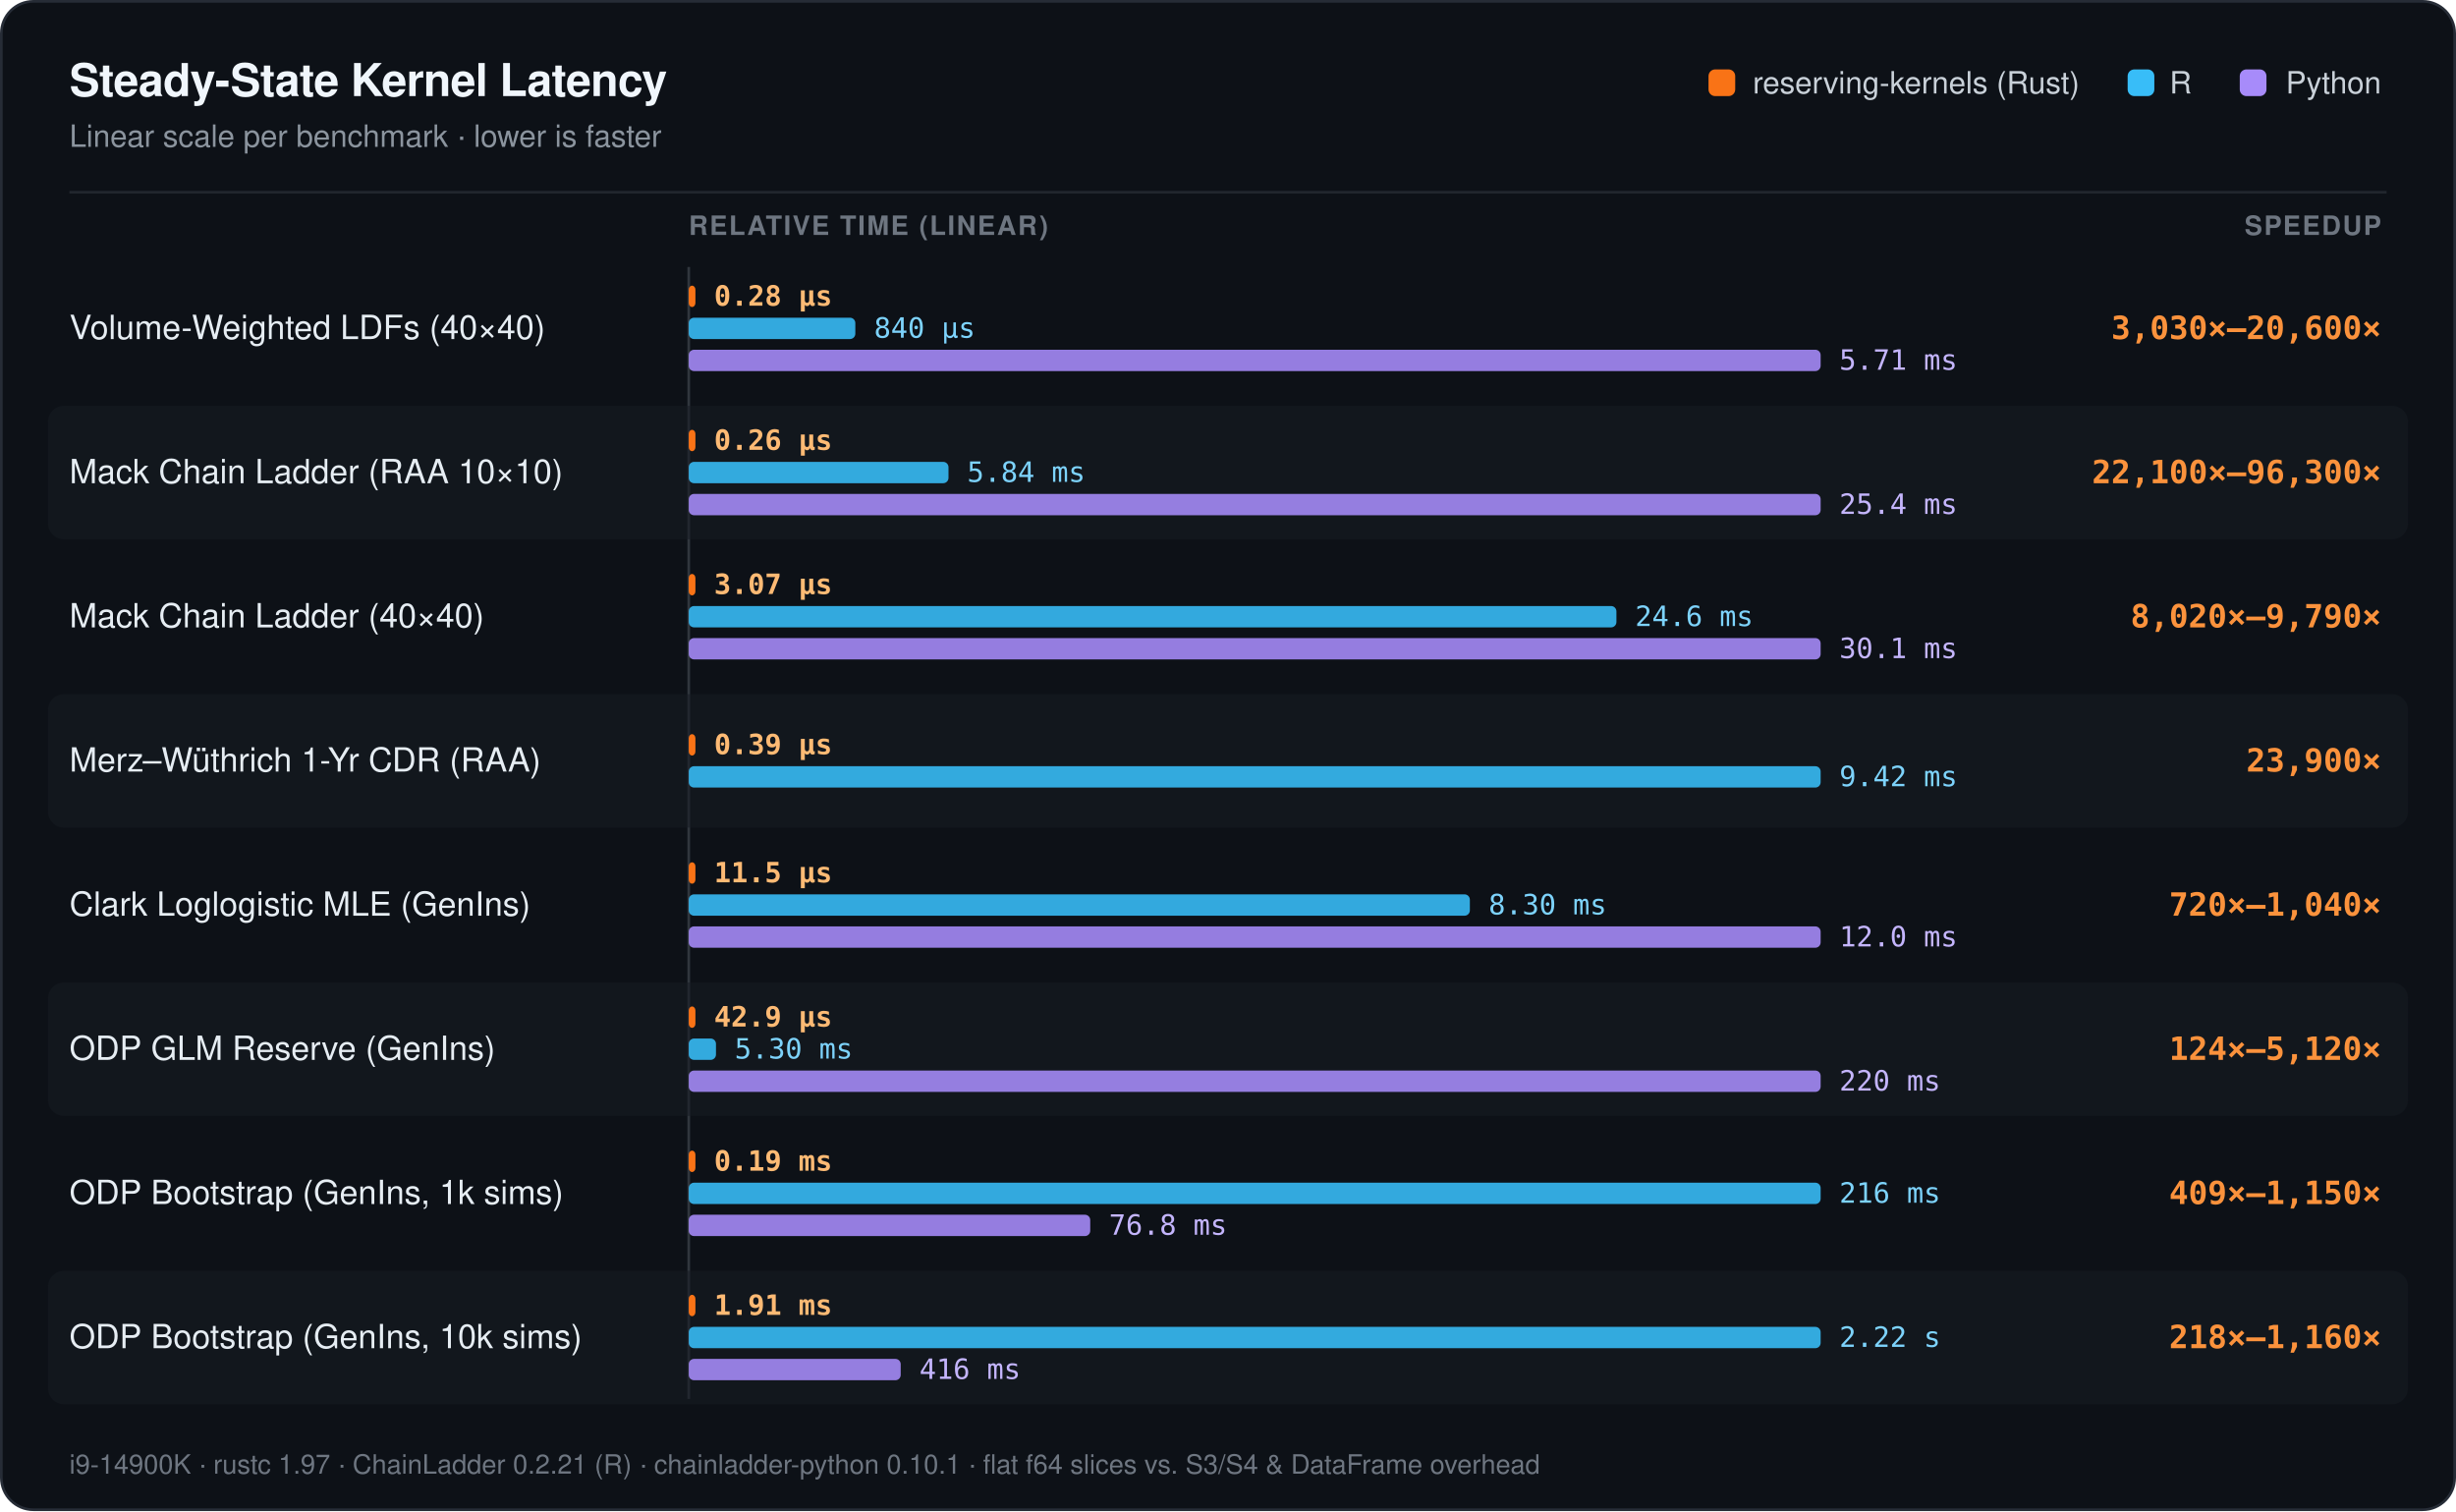
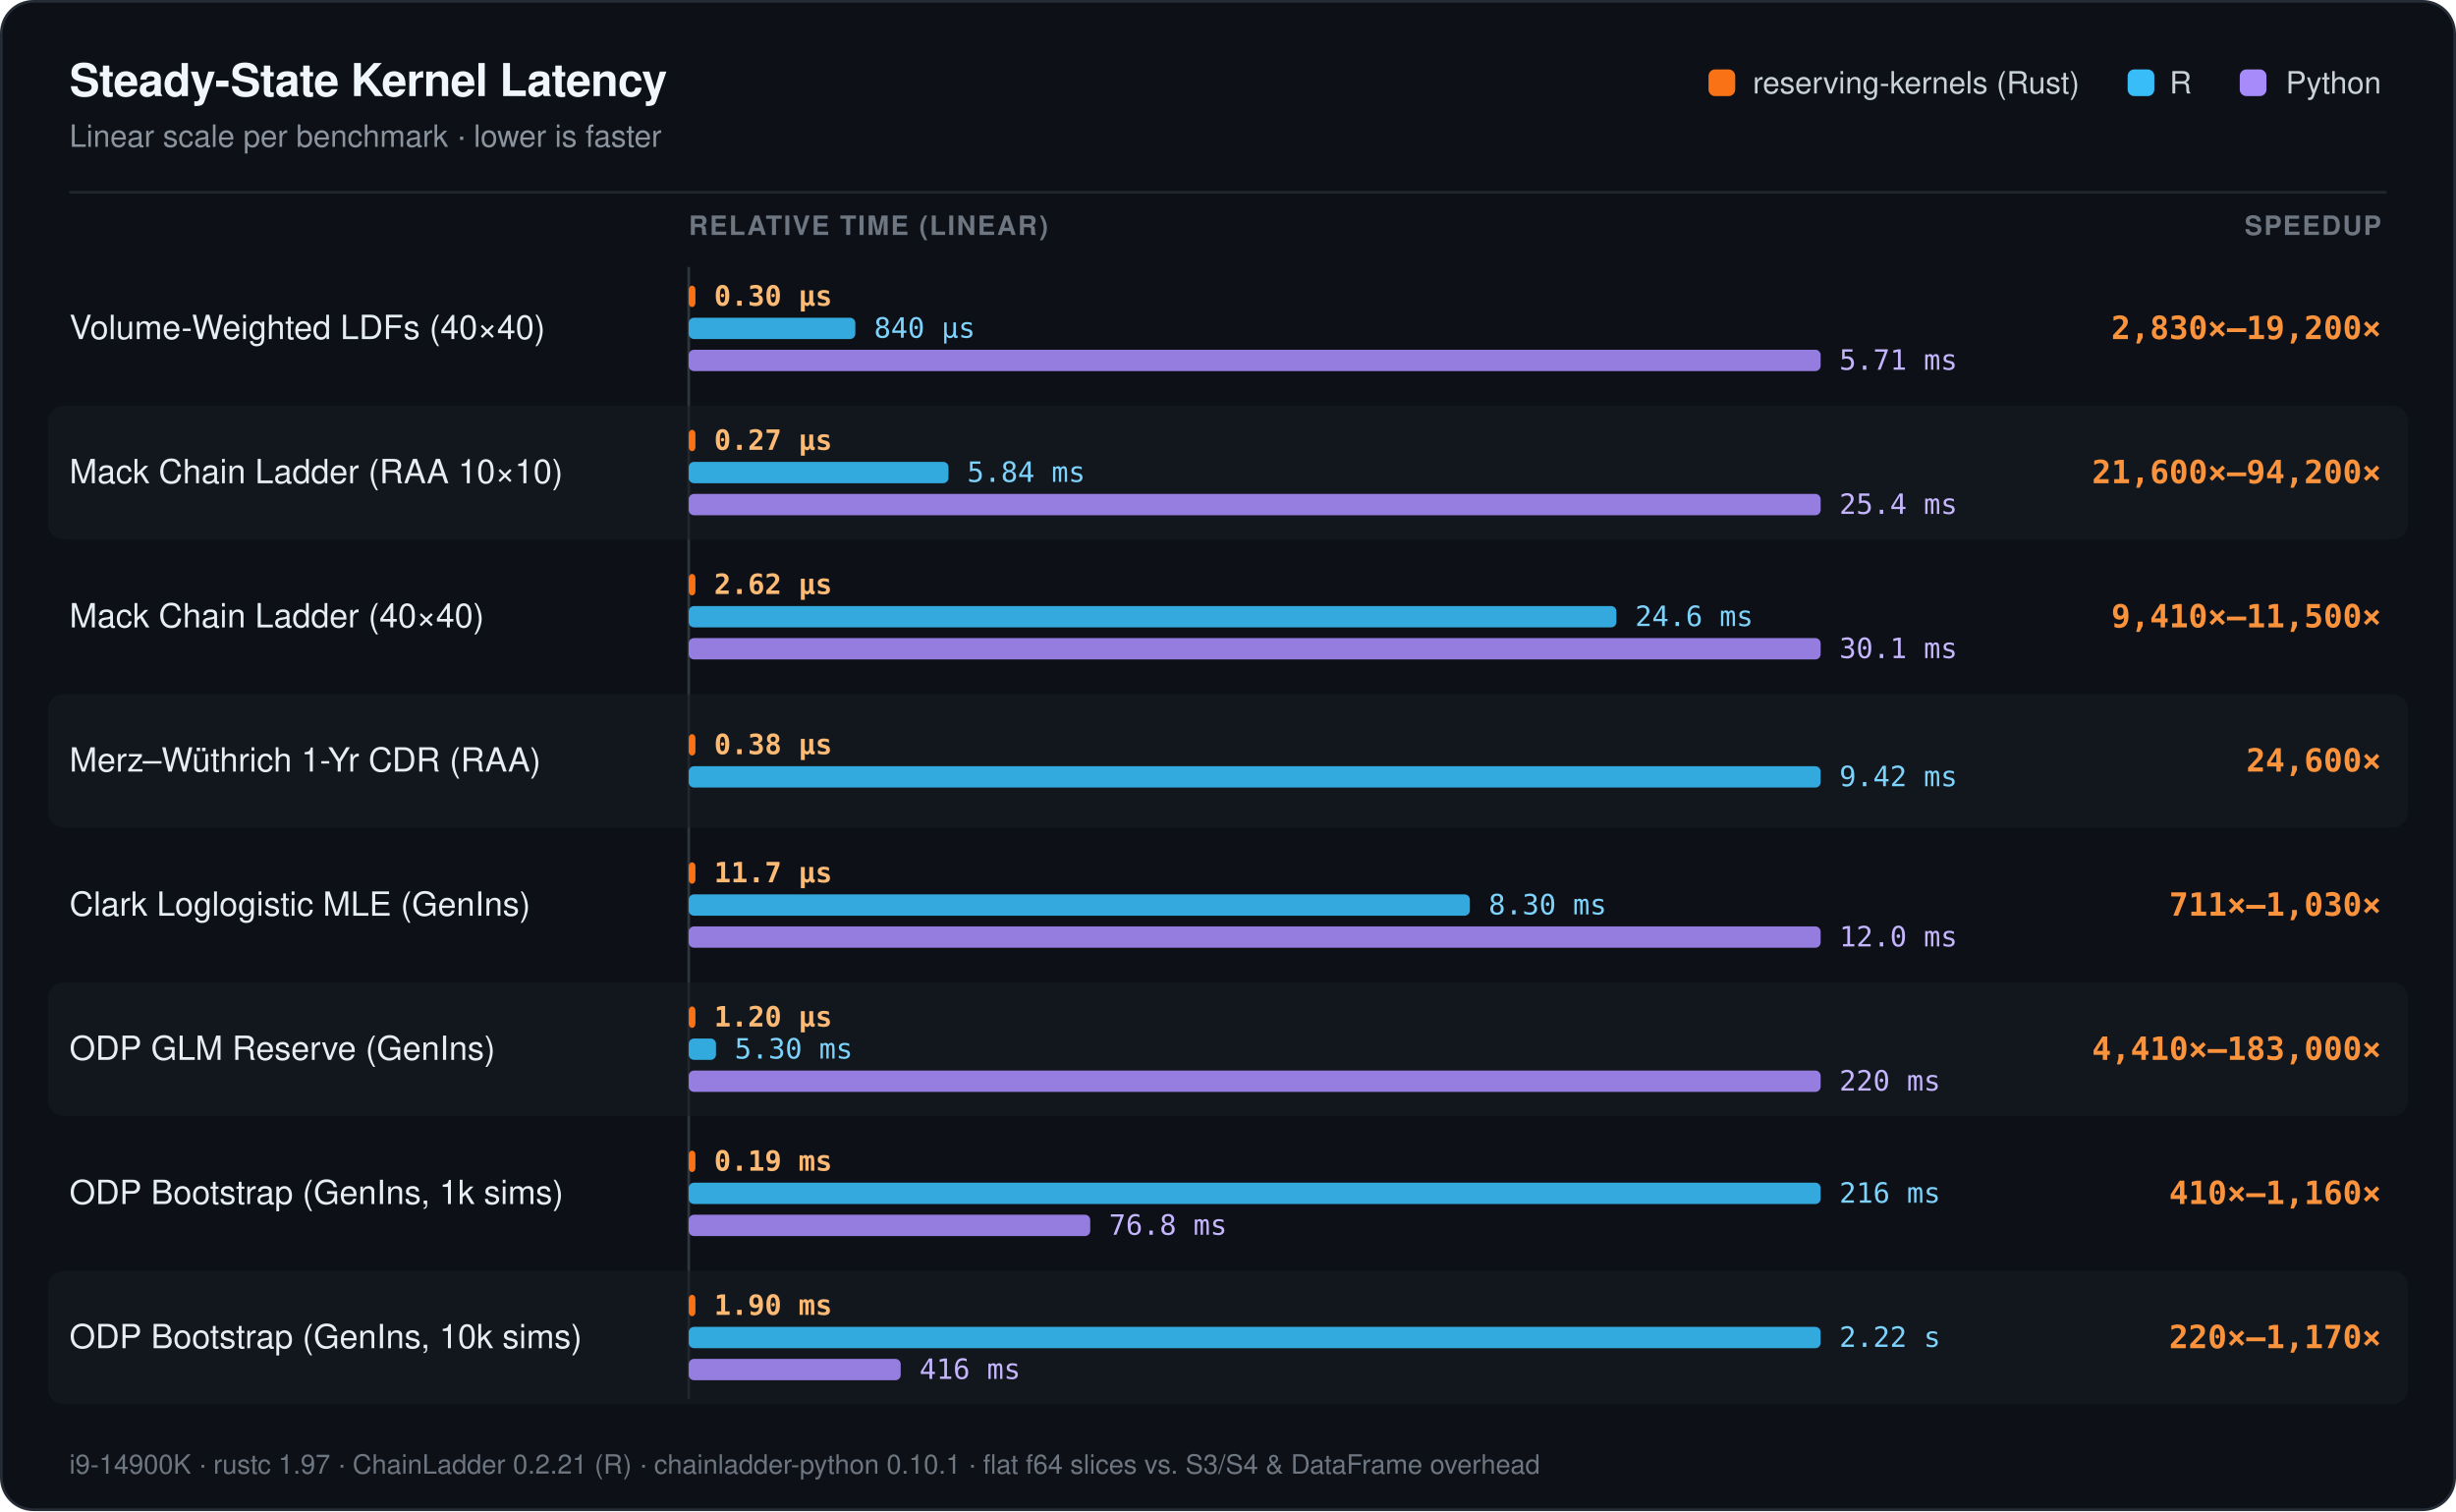
<svg xmlns="http://www.w3.org/2000/svg" viewBox="0 0 920 566" width="920" height="566" role="img" aria-label="reserving-kernels linear benchmark latency comparison">
  <defs>
    <style>
      .bg { fill: #0d1117; stroke: #262c36; stroke-width: 1; }
      .title { font: 600 17px -apple-system, BlinkMacSystemFont, "Segoe UI", Helvetica, Arial, sans-serif; fill: #f0f6fc; letter-spacing: -0.2px; }
      .sub { font: 400 11.5px -apple-system, BlinkMacSystemFont, "Segoe UI", Helvetica, Arial, sans-serif; fill: #8b949e; }
      .label { font: 500 12.5px -apple-system, BlinkMacSystemFont, "Segoe UI", Helvetica, Arial, sans-serif; fill: #e6edf3; }
      .val { font: 500 10.5px ui-monospace, SFMono-Regular, Menlo, Consolas, monospace; }
      .val-rust { font: 600 10.5px ui-monospace, SFMono-Regular, Menlo, Consolas, monospace; fill: #fdba74; }
      .speedup { font: 700 12px ui-monospace, SFMono-Regular, Menlo, Consolas, monospace; fill: #fb923c; }
      .hdr { font: 600 10px -apple-system, BlinkMacSystemFont, "Segoe UI", Helvetica, Arial, sans-serif; fill: #6e7681; letter-spacing: 0.6px; }
      .legend { font: 500 11.5px -apple-system, BlinkMacSystemFont, "Segoe UI", Helvetica, Arial, sans-serif; fill: #c9d1d9; }
      .foot { font: 400 10px -apple-system, BlinkMacSystemFont, "Segoe UI", Helvetica, Arial, sans-serif; fill: #6e7681; }
    </style>
  </defs>
  <rect x="0.5" y="0.5" width="919" height="565" rx="12" class="bg" />
  <text x="26" y="36" class="title">Steady-State Kernel Latency</text>
  <text x="26" y="55" class="sub">Linear scale per benchmark · lower is faster</text>
  <text x="892.0" y="35" text-anchor="end" class="legend">Python</text>
  <rect x="839.0" y="26" width="10" height="10" rx="2.5" fill="#a78bfa" />
  <text x="821.0" y="35" text-anchor="end" class="legend">R</text>
  <rect x="797.0" y="26" width="10" height="10" rx="2.5" fill="#38bdf8" />
  <text x="779.0" y="35" text-anchor="end" class="legend">reserving-kernels (Rust)</text>
  <rect x="640.0" y="26" width="10" height="10" rx="2.5" fill="#f97316" />
  <line x1="26" y1="72" x2="894" y2="72" stroke="#21262d" stroke-width="1" />
  <text x="258.0" y="88" class="hdr">RELATIVE TIME (LINEAR)</text>
  <text x="892.0" y="88" text-anchor="end" class="hdr">SPEEDUP</text>
  <line x1="258.0" y1="100" x2="258.0" y2="524" stroke="#30363d" stroke-width="1" />
  <text x="26" y="127.0" class="label">Volume-Weighted LDFs (40×40)</text>
  <rect x="258.0" y="107.0" width="2.5" height="8" rx="1.5" fill="#f97316" />
-   <text x="267.5" y="114.5" class="val-rust">0.28 µs</text>
+   <text x="267.5" y="114.5" class="val-rust">0.30 µs</text>
  <rect x="258.0" y="119.0" width="62.4" height="8" rx="2" fill="#38bdf8" opacity="0.88" />
  <text x="327.4" y="126.5" class="val" fill="#7dd3fc">840 µs</text>
  <rect x="258.0" y="131.0" width="424.0" height="8" rx="2" fill="#a78bfa" opacity="0.88" />
  <text x="689.0" y="138.5" class="val" fill="#c4b5fd">5.71 ms</text>
-   <text x="892.0" y="127.0" text-anchor="end" class="speedup">3,030×–20,600×</text>
+   <text x="892.0" y="127.0" text-anchor="end" class="speedup">2,830×–19,200×</text>
  <rect x="18" y="152.0" width="884" height="50.0" rx="6" fill="#161b22" opacity="0.55" />
  <text x="26" y="181.0" class="label">Mack Chain Ladder (RAA 10×10)</text>
  <rect x="258.0" y="161.0" width="2.5" height="8" rx="1.5" fill="#f97316" />
-   <text x="267.5" y="168.5" class="val-rust">0.26 µs</text>
+   <text x="267.5" y="168.5" class="val-rust">0.27 µs</text>
  <rect x="258.0" y="173.0" width="97.3" height="8" rx="2" fill="#38bdf8" opacity="0.88" />
  <text x="362.3" y="180.5" class="val" fill="#7dd3fc">5.84 ms</text>
  <rect x="258.0" y="185.0" width="424.0" height="8" rx="2" fill="#a78bfa" opacity="0.88" />
  <text x="689.0" y="192.5" class="val" fill="#c4b5fd">25.4 ms</text>
-   <text x="892.0" y="181.0" text-anchor="end" class="speedup">22,100×–96,300×</text>
+   <text x="892.0" y="181.0" text-anchor="end" class="speedup">21,600×–94,200×</text>
  <text x="26" y="235.0" class="label">Mack Chain Ladder (40×40)</text>
  <rect x="258.0" y="215.0" width="2.5" height="8" rx="1.5" fill="#f97316" />
-   <text x="267.5" y="222.5" class="val-rust">3.07 µs</text>
+   <text x="267.5" y="222.5" class="val-rust">2.62 µs</text>
  <rect x="258.0" y="227.0" width="347.5" height="8" rx="2" fill="#38bdf8" opacity="0.88" />
  <text x="612.5" y="234.5" class="val" fill="#7dd3fc">24.6 ms</text>
  <rect x="258.0" y="239.0" width="424.0" height="8" rx="2" fill="#a78bfa" opacity="0.88" />
  <text x="689.0" y="246.5" class="val" fill="#c4b5fd">30.1 ms</text>
-   <text x="892.0" y="235.0" text-anchor="end" class="speedup">8,020×–9,790×</text>
+   <text x="892.0" y="235.0" text-anchor="end" class="speedup">9,410×–11,500×</text>
  <rect x="18" y="260.0" width="884" height="50.0" rx="6" fill="#161b22" opacity="0.55" />
  <text x="26" y="289.0" class="label">Merz–Wüthrich 1-Yr CDR (RAA)</text>
  <rect x="258.0" y="275.0" width="2.5" height="8" rx="1.5" fill="#f97316" />
-   <text x="267.5" y="282.5" class="val-rust">0.39 µs</text>
+   <text x="267.5" y="282.5" class="val-rust">0.38 µs</text>
  <rect x="258.0" y="287.0" width="424.0" height="8" rx="2" fill="#38bdf8" opacity="0.88" />
  <text x="689.0" y="294.5" class="val" fill="#7dd3fc">9.42 ms</text>
-   <text x="892.0" y="289.0" text-anchor="end" class="speedup">23,900×</text>
+   <text x="892.0" y="289.0" text-anchor="end" class="speedup">24,600×</text>
  <text x="26" y="343.0" class="label">Clark Loglogistic MLE (GenIns)</text>
  <rect x="258.0" y="323.0" width="2.5" height="8" rx="1.5" fill="#f97316" />
-   <text x="267.5" y="330.5" class="val-rust">11.5 µs</text>
+   <text x="267.5" y="330.5" class="val-rust">11.7 µs</text>
  <rect x="258.0" y="335.0" width="292.6" height="8" rx="2" fill="#38bdf8" opacity="0.88" />
  <text x="557.6" y="342.5" class="val" fill="#7dd3fc">8.30 ms</text>
  <rect x="258.0" y="347.0" width="424.0" height="8" rx="2" fill="#a78bfa" opacity="0.88" />
  <text x="689.0" y="354.5" class="val" fill="#c4b5fd">12.0 ms</text>
-   <text x="892.0" y="343.0" text-anchor="end" class="speedup">720×–1,040×</text>
+   <text x="892.0" y="343.0" text-anchor="end" class="speedup">711×–1,030×</text>
  <rect x="18" y="368.0" width="884" height="50.0" rx="6" fill="#161b22" opacity="0.55" />
  <text x="26" y="397.0" class="label">ODP GLM Reserve (GenIns)</text>
  <rect x="258.0" y="377.0" width="2.5" height="8" rx="1.5" fill="#f97316" />
-   <text x="267.5" y="384.5" class="val-rust">42.9 µs</text>
+   <text x="267.5" y="384.5" class="val-rust">1.20 µs</text>
  <rect x="258.0" y="389.0" width="10.2" height="8" rx="2" fill="#38bdf8" opacity="0.88" />
  <text x="275.2" y="396.5" class="val" fill="#7dd3fc">5.30 ms</text>
  <rect x="258.0" y="401.0" width="424.0" height="8" rx="2" fill="#a78bfa" opacity="0.88" />
  <text x="689.0" y="408.5" class="val" fill="#c4b5fd">220 ms</text>
-   <text x="892.0" y="397.0" text-anchor="end" class="speedup">124×–5,120×</text>
+   <text x="892.0" y="397.0" text-anchor="end" class="speedup">4,410×–183,000×</text>
  <text x="26" y="451.0" class="label">ODP Bootstrap (GenIns, 1k sims)</text>
  <rect x="258.0" y="431.0" width="2.5" height="8" rx="1.5" fill="#f97316" />
  <text x="267.5" y="438.5" class="val-rust">0.19 ms</text>
  <rect x="258.0" y="443.0" width="424.0" height="8" rx="2" fill="#38bdf8" opacity="0.88" />
  <text x="689.0" y="450.5" class="val" fill="#7dd3fc">216 ms</text>
  <rect x="258.0" y="455.0" width="150.4" height="8" rx="2" fill="#a78bfa" opacity="0.88" />
  <text x="415.4" y="462.5" class="val" fill="#c4b5fd">76.8 ms</text>
-   <text x="892.0" y="451.0" text-anchor="end" class="speedup">409×–1,150×</text>
+   <text x="892.0" y="451.0" text-anchor="end" class="speedup">410×–1,160×</text>
  <rect x="18" y="476.0" width="884" height="50.0" rx="6" fill="#161b22" opacity="0.55" />
  <text x="26" y="505.0" class="label">ODP Bootstrap (GenIns, 10k sims)</text>
  <rect x="258.0" y="485.0" width="2.5" height="8" rx="1.5" fill="#f97316" />
-   <text x="267.5" y="492.5" class="val-rust">1.91 ms</text>
+   <text x="267.5" y="492.5" class="val-rust">1.90 ms</text>
  <rect x="258.0" y="497.0" width="424.0" height="8" rx="2" fill="#38bdf8" opacity="0.88" />
  <text x="689.0" y="504.5" class="val" fill="#7dd3fc">2.22 s</text>
  <rect x="258.0" y="509.0" width="79.4" height="8" rx="2" fill="#a78bfa" opacity="0.88" />
  <text x="344.4" y="516.5" class="val" fill="#c4b5fd">416 ms</text>
-   <text x="892.0" y="505.0" text-anchor="end" class="speedup">218×–1,160×</text>
+   <text x="892.0" y="505.0" text-anchor="end" class="speedup">220×–1,170×</text>
  <text x="26" y="552" class="foot">i9-14900K · rustc 1.97 · ChainLadder 0.2.21 (R) · chainladder-python 0.10.1 · flat f64 slices vs. S3/S4 &amp; DataFrame overhead</text>
</svg>
